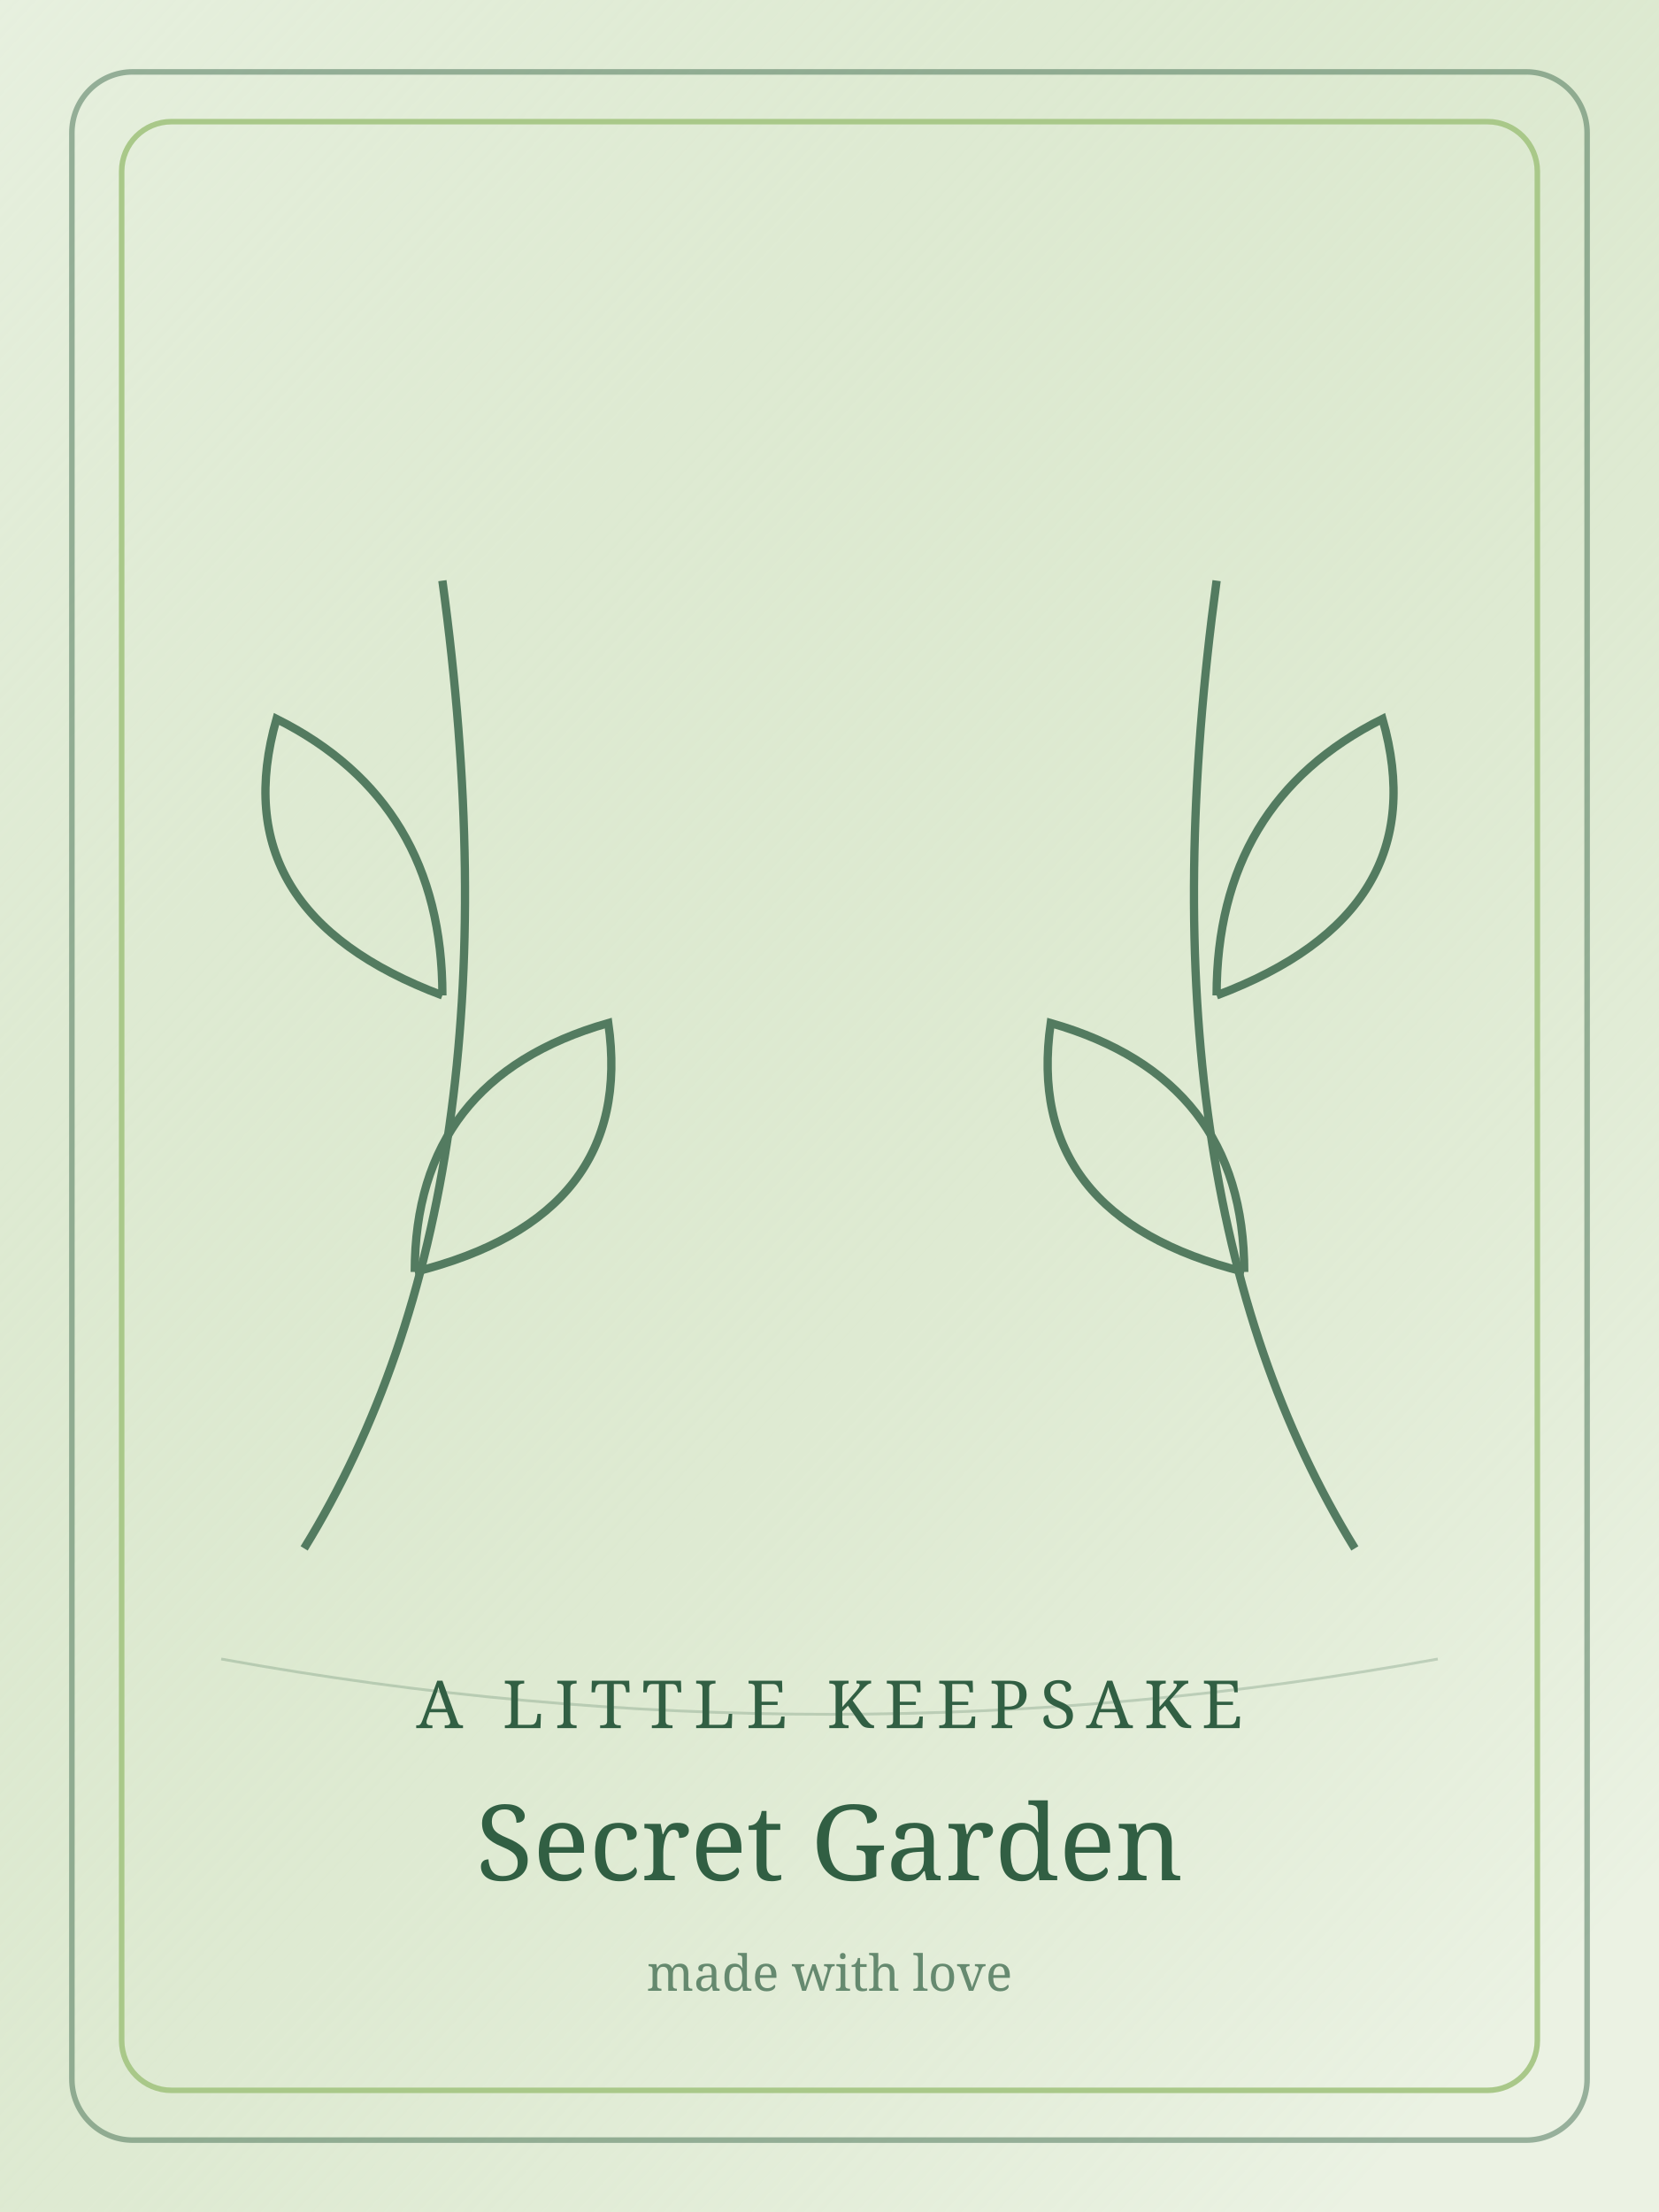
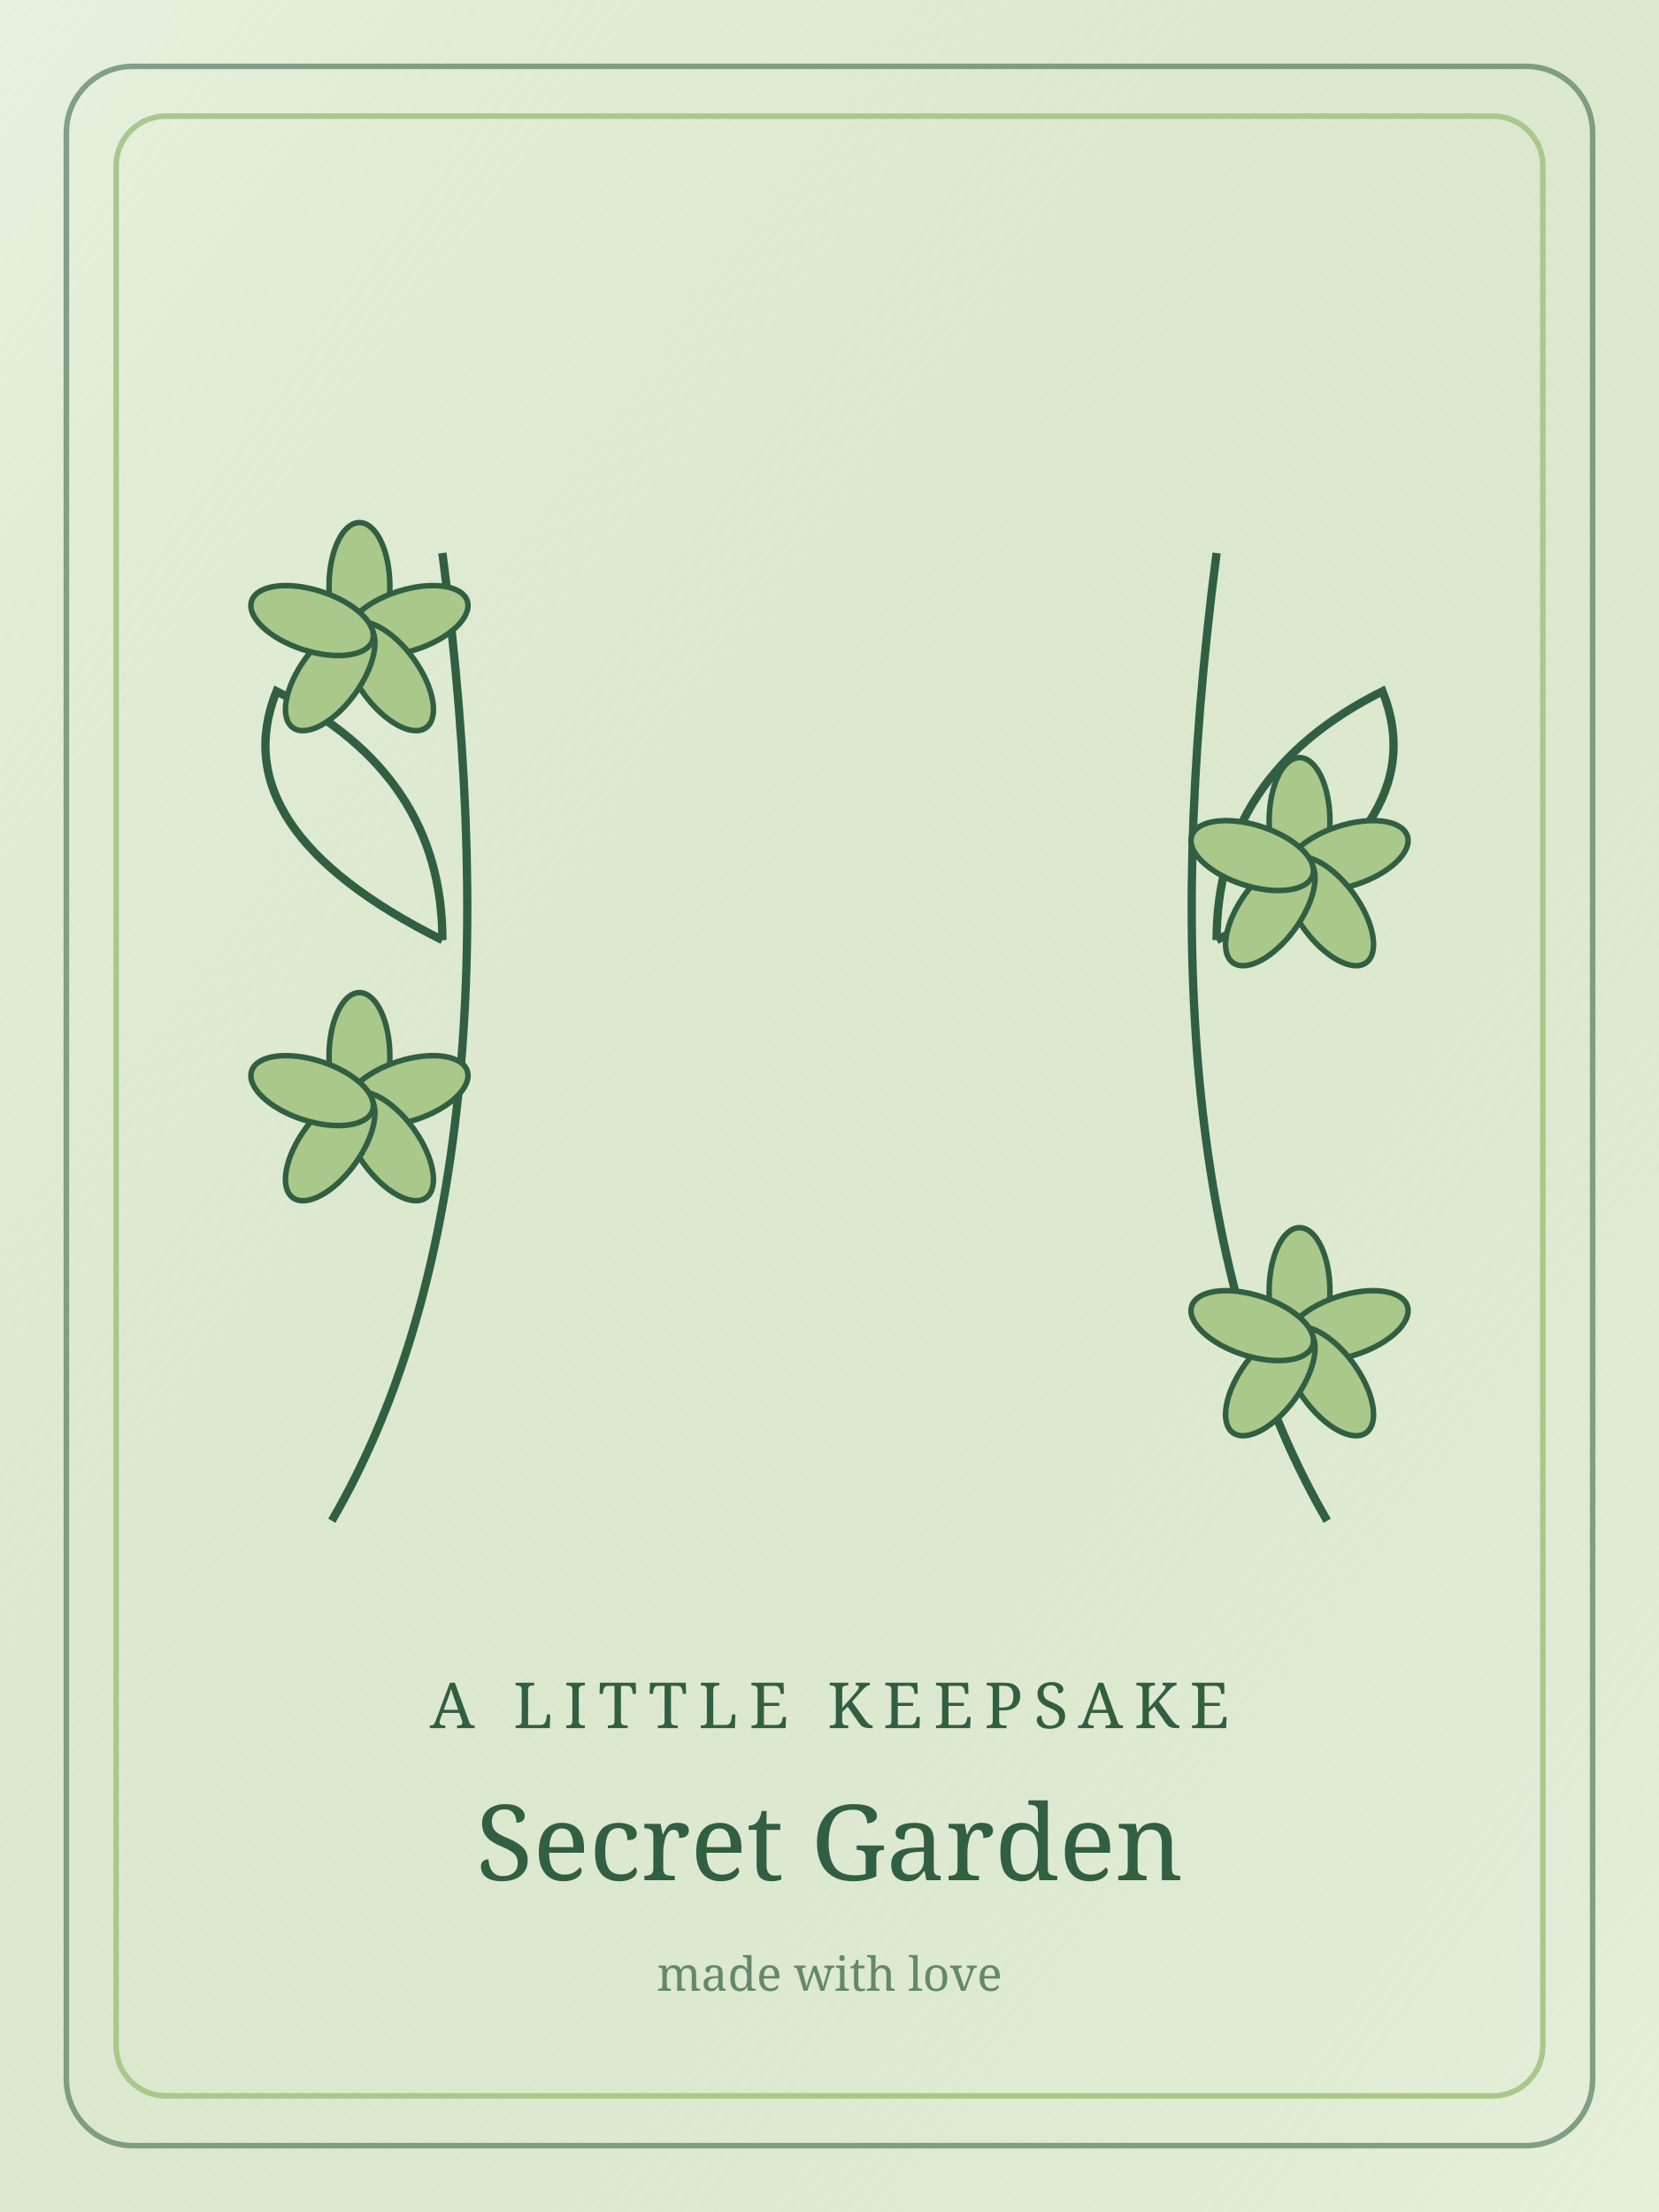
<svg xmlns="http://www.w3.org/2000/svg" viewBox="0 0 600 800">
  <defs>
-     <linearGradient id="bg" x1="0" y1="0" x2="0.8" y2="1">
+     <linearGradient id="g" x1="0" y1="0" x2="1" y2="1">
      <stop stop-color="#e7f0df" />
-       <stop offset="1" stop-color="#a9c889" stop-opacity=".24" />
+       <stop offset="1" stop-color="#a9c889" stop-opacity=".3" />
    </linearGradient>
  </defs>
-   <rect width="600" height="800" fill="url(#bg)" />
-   <rect x="26" y="26" width="548" height="748" rx="22" fill="none" stroke="#315f43" stroke-width="2" opacity=".45" />
-   <rect x="44" y="44" width="512" height="712" rx="18" fill="none" stroke="#a9c889" stroke-width="2" />
-   <g opacity=".8">
-     <g stroke="#315f43" fill="none" stroke-width="3">
-       <path d="M110 560 Q190 430 160 210 M490 560 Q410 430 440 210" />
-       <path d="M160 360 Q80 330 100 260 Q160 290 160 360 M440 360 Q520 330 500 260 Q440 290 440 360 M150 460 Q230 440 220 370 Q150 390 150 460 M450 460 Q370 440 380 370 Q450 390 450 460" />
+   <rect width="600" height="800" fill="url(#g)" />
+   <rect x="24" y="24" width="552" height="752" rx="24" fill="none" stroke="#315f43" opacity=".55" stroke-width="2" />
+   <rect x="42" y="42" width="516" height="716" rx="18" fill="none" stroke="#a9c889" stroke-width="2" />
+   <g stroke="#315f43" stroke-width="3" fill="none">
+     <path d="M120 550 Q190 430 160 200 M480 550 Q410 430 440 200" />
+     <path d="M160 340 Q80 300 100 250 Q160 280 160 340 M440 340 Q520 300 500 250 Q440 280 440 340" />
+   </g>
+   <g fill="#a9c889" stroke="#315f43" stroke-width="2">
+     <g transform="translate(130 230)">
+       <circle r="11" />
+       <ellipse rx="11" ry="23" transform="translate(0 -18)" />
+       <ellipse rx="11" ry="23" transform="rotate(72) translate(0 -18)" />
+       <ellipse rx="11" ry="23" transform="rotate(144) translate(0 -18)" />
+       <ellipse rx="11" ry="23" transform="rotate(216) translate(0 -18)" />
+       <ellipse rx="11" ry="23" transform="rotate(288) translate(0 -18)" />
+     </g>
+     <g transform="translate(470 315)">
+       <circle r="11" />
+       <ellipse rx="11" ry="23" transform="translate(0 -18)" />
+       <ellipse rx="11" ry="23" transform="rotate(72) translate(0 -18)" />
+       <ellipse rx="11" ry="23" transform="rotate(144) translate(0 -18)" />
+       <ellipse rx="11" ry="23" transform="rotate(216) translate(0 -18)" />
+       <ellipse rx="11" ry="23" transform="rotate(288) translate(0 -18)" />
+     </g>
+     <g transform="translate(130 400)">
+       <circle r="11" />
+       <ellipse rx="11" ry="23" transform="translate(0 -18)" />
+       <ellipse rx="11" ry="23" transform="rotate(72) translate(0 -18)" />
+       <ellipse rx="11" ry="23" transform="rotate(144) translate(0 -18)" />
+       <ellipse rx="11" ry="23" transform="rotate(216) translate(0 -18)" />
+       <ellipse rx="11" ry="23" transform="rotate(288) translate(0 -18)" />
+     </g>
+     <g transform="translate(470 485)">
+       <circle r="11" />
+       <ellipse rx="11" ry="23" transform="translate(0 -18)" />
+       <ellipse rx="11" ry="23" transform="rotate(72) translate(0 -18)" />
+       <ellipse rx="11" ry="23" transform="rotate(144) translate(0 -18)" />
+       <ellipse rx="11" ry="23" transform="rotate(216) translate(0 -18)" />
+       <ellipse rx="11" ry="23" transform="rotate(288) translate(0 -18)" />
    </g>
  </g>
-   <path d="M80 600 Q300 640 520 600" fill="none" stroke="#315f43" opacity=".22" />
-   <text x="300" y="625" text-anchor="middle" font-family="Georgia,serif" font-size="24" fill="#315f43" letter-spacing="4">A LITTLE KEEPSAKE</text>
+   <text x="300" y="625" text-anchor="middle" font-family="Georgia,serif" font-size="23" fill="#315f43" letter-spacing="4">A LITTLE KEEPSAKE</text>
  <text x="300" y="680" text-anchor="middle" font-family="Georgia,serif" font-size="38" fill="#315f43">Secret Garden</text>
-   <text x="300" y="720" text-anchor="middle" font-family="serif" font-size="18" fill="#315f43" opacity=".7">made with love</text>
+   <text x="300" y="720" text-anchor="middle" font-family="serif" font-size="17" fill="#315f43" opacity=".7">made with love</text>
</svg>
